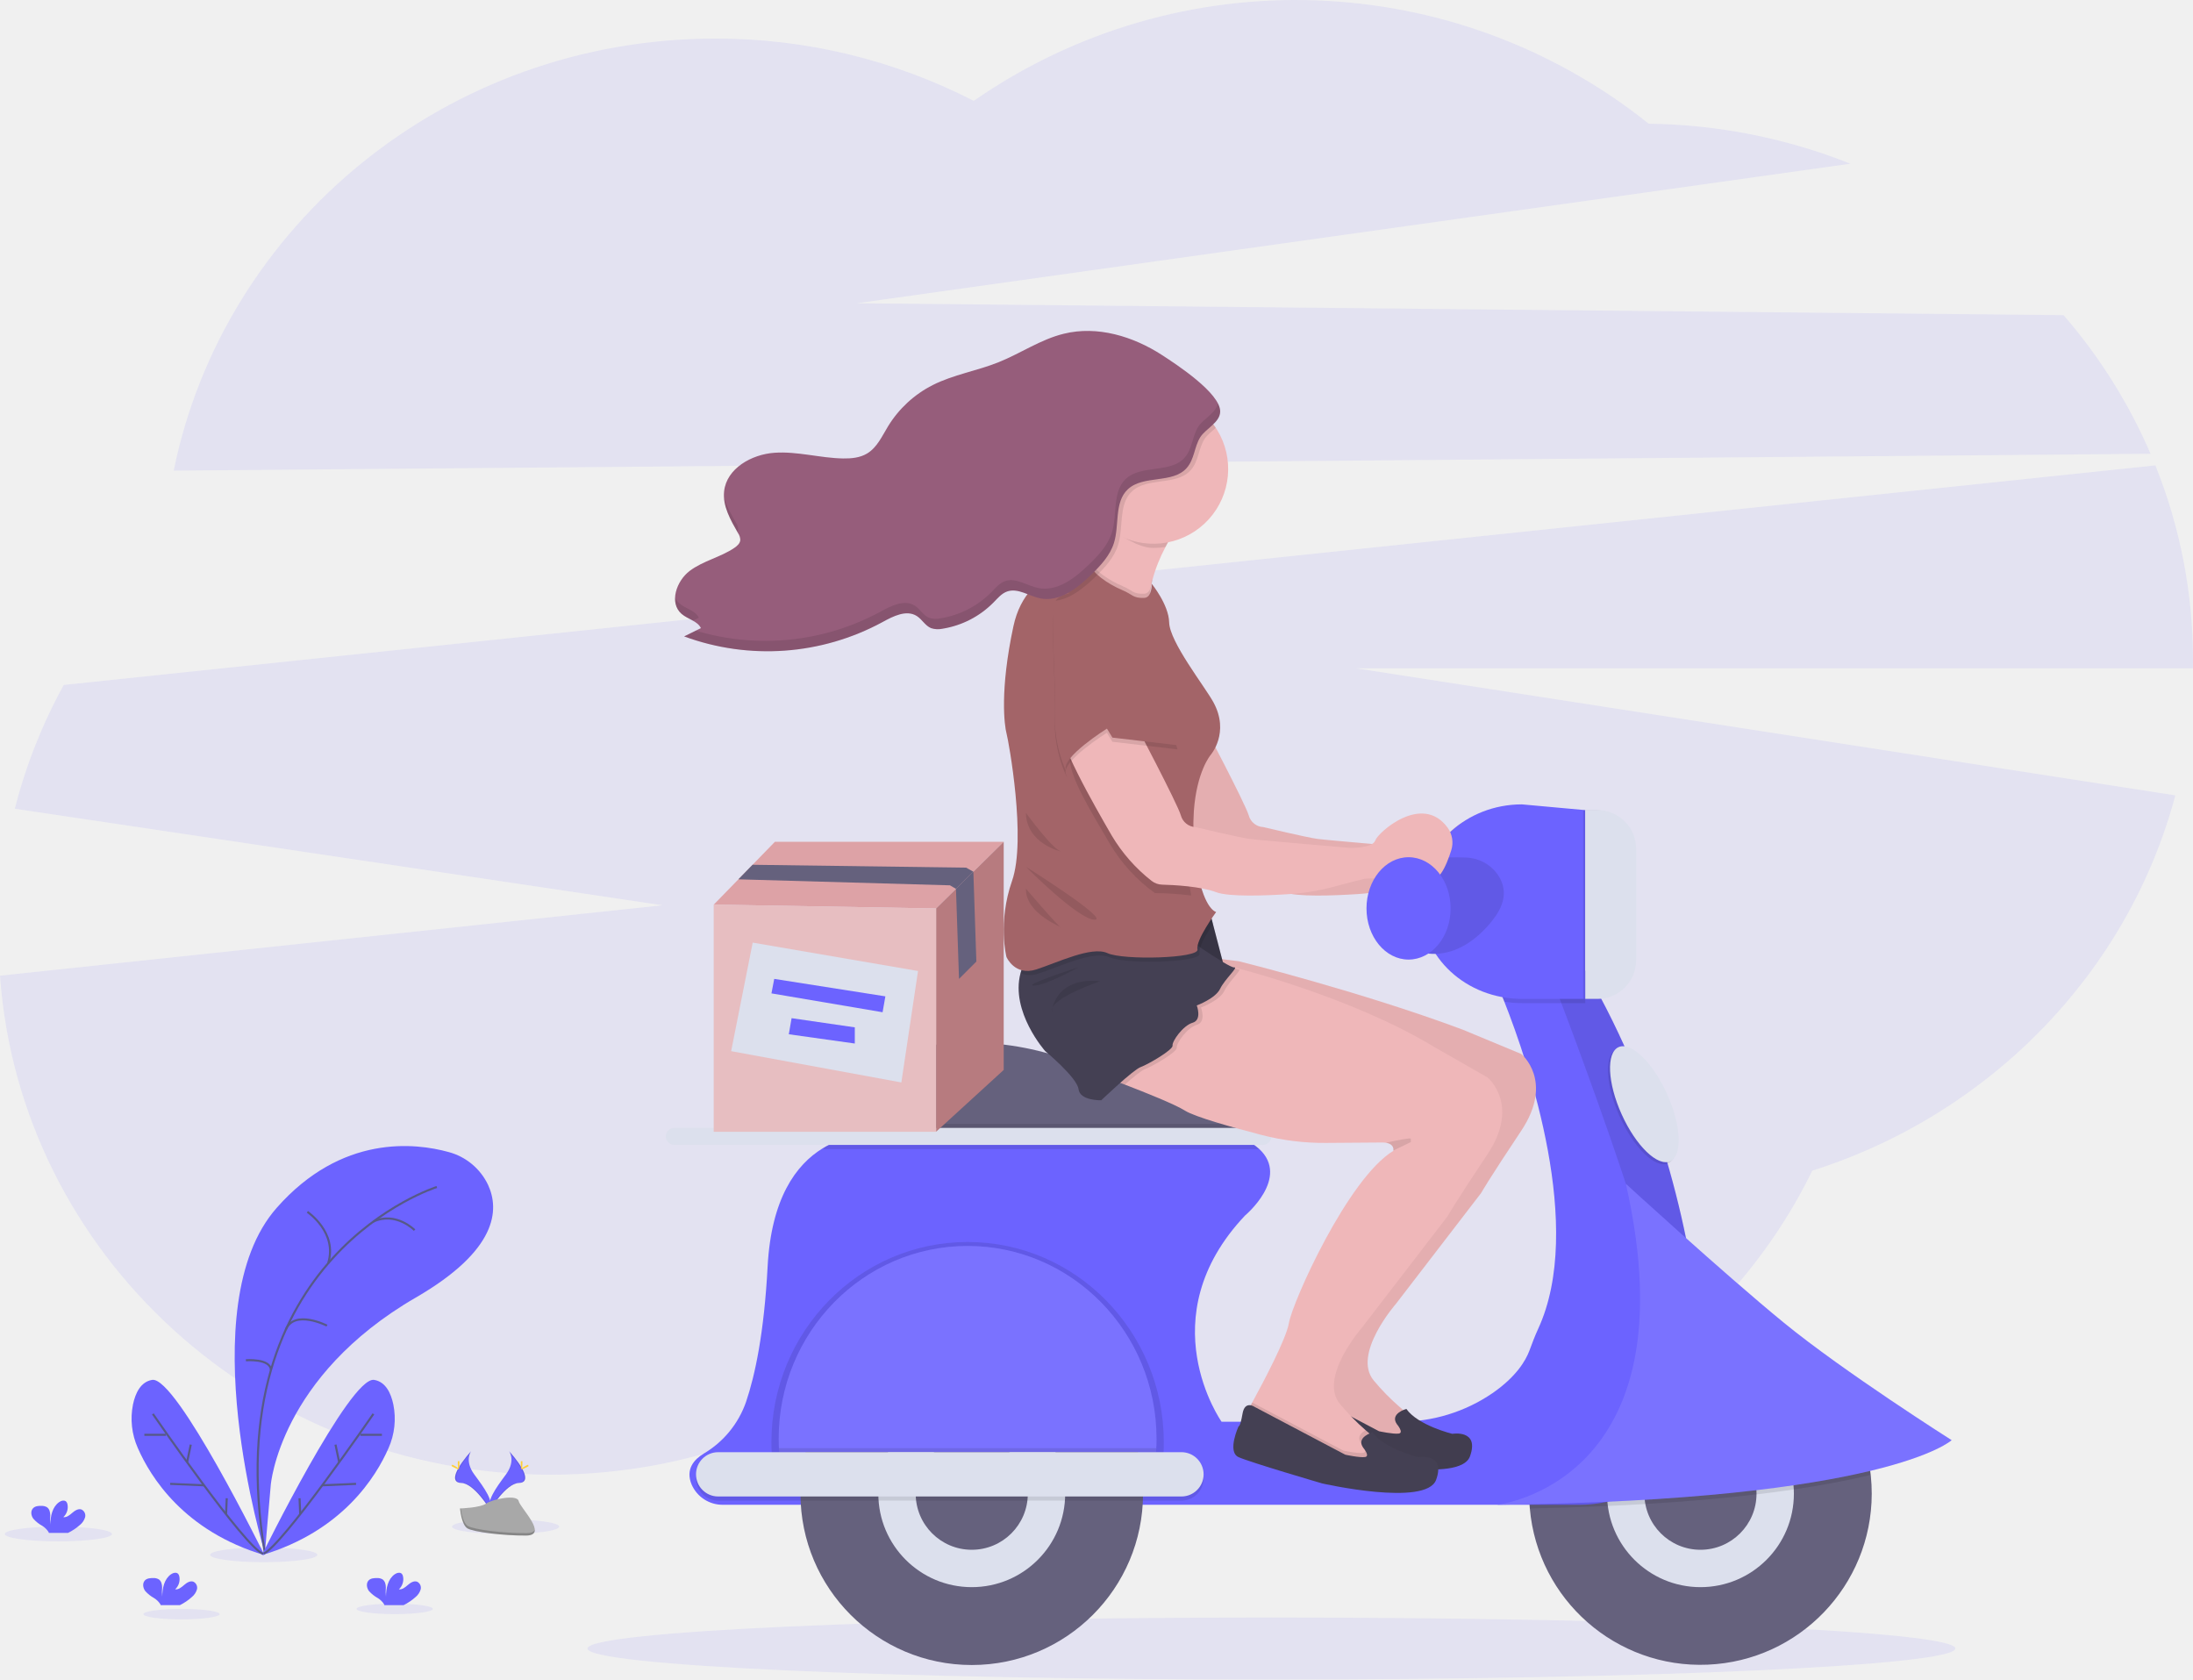
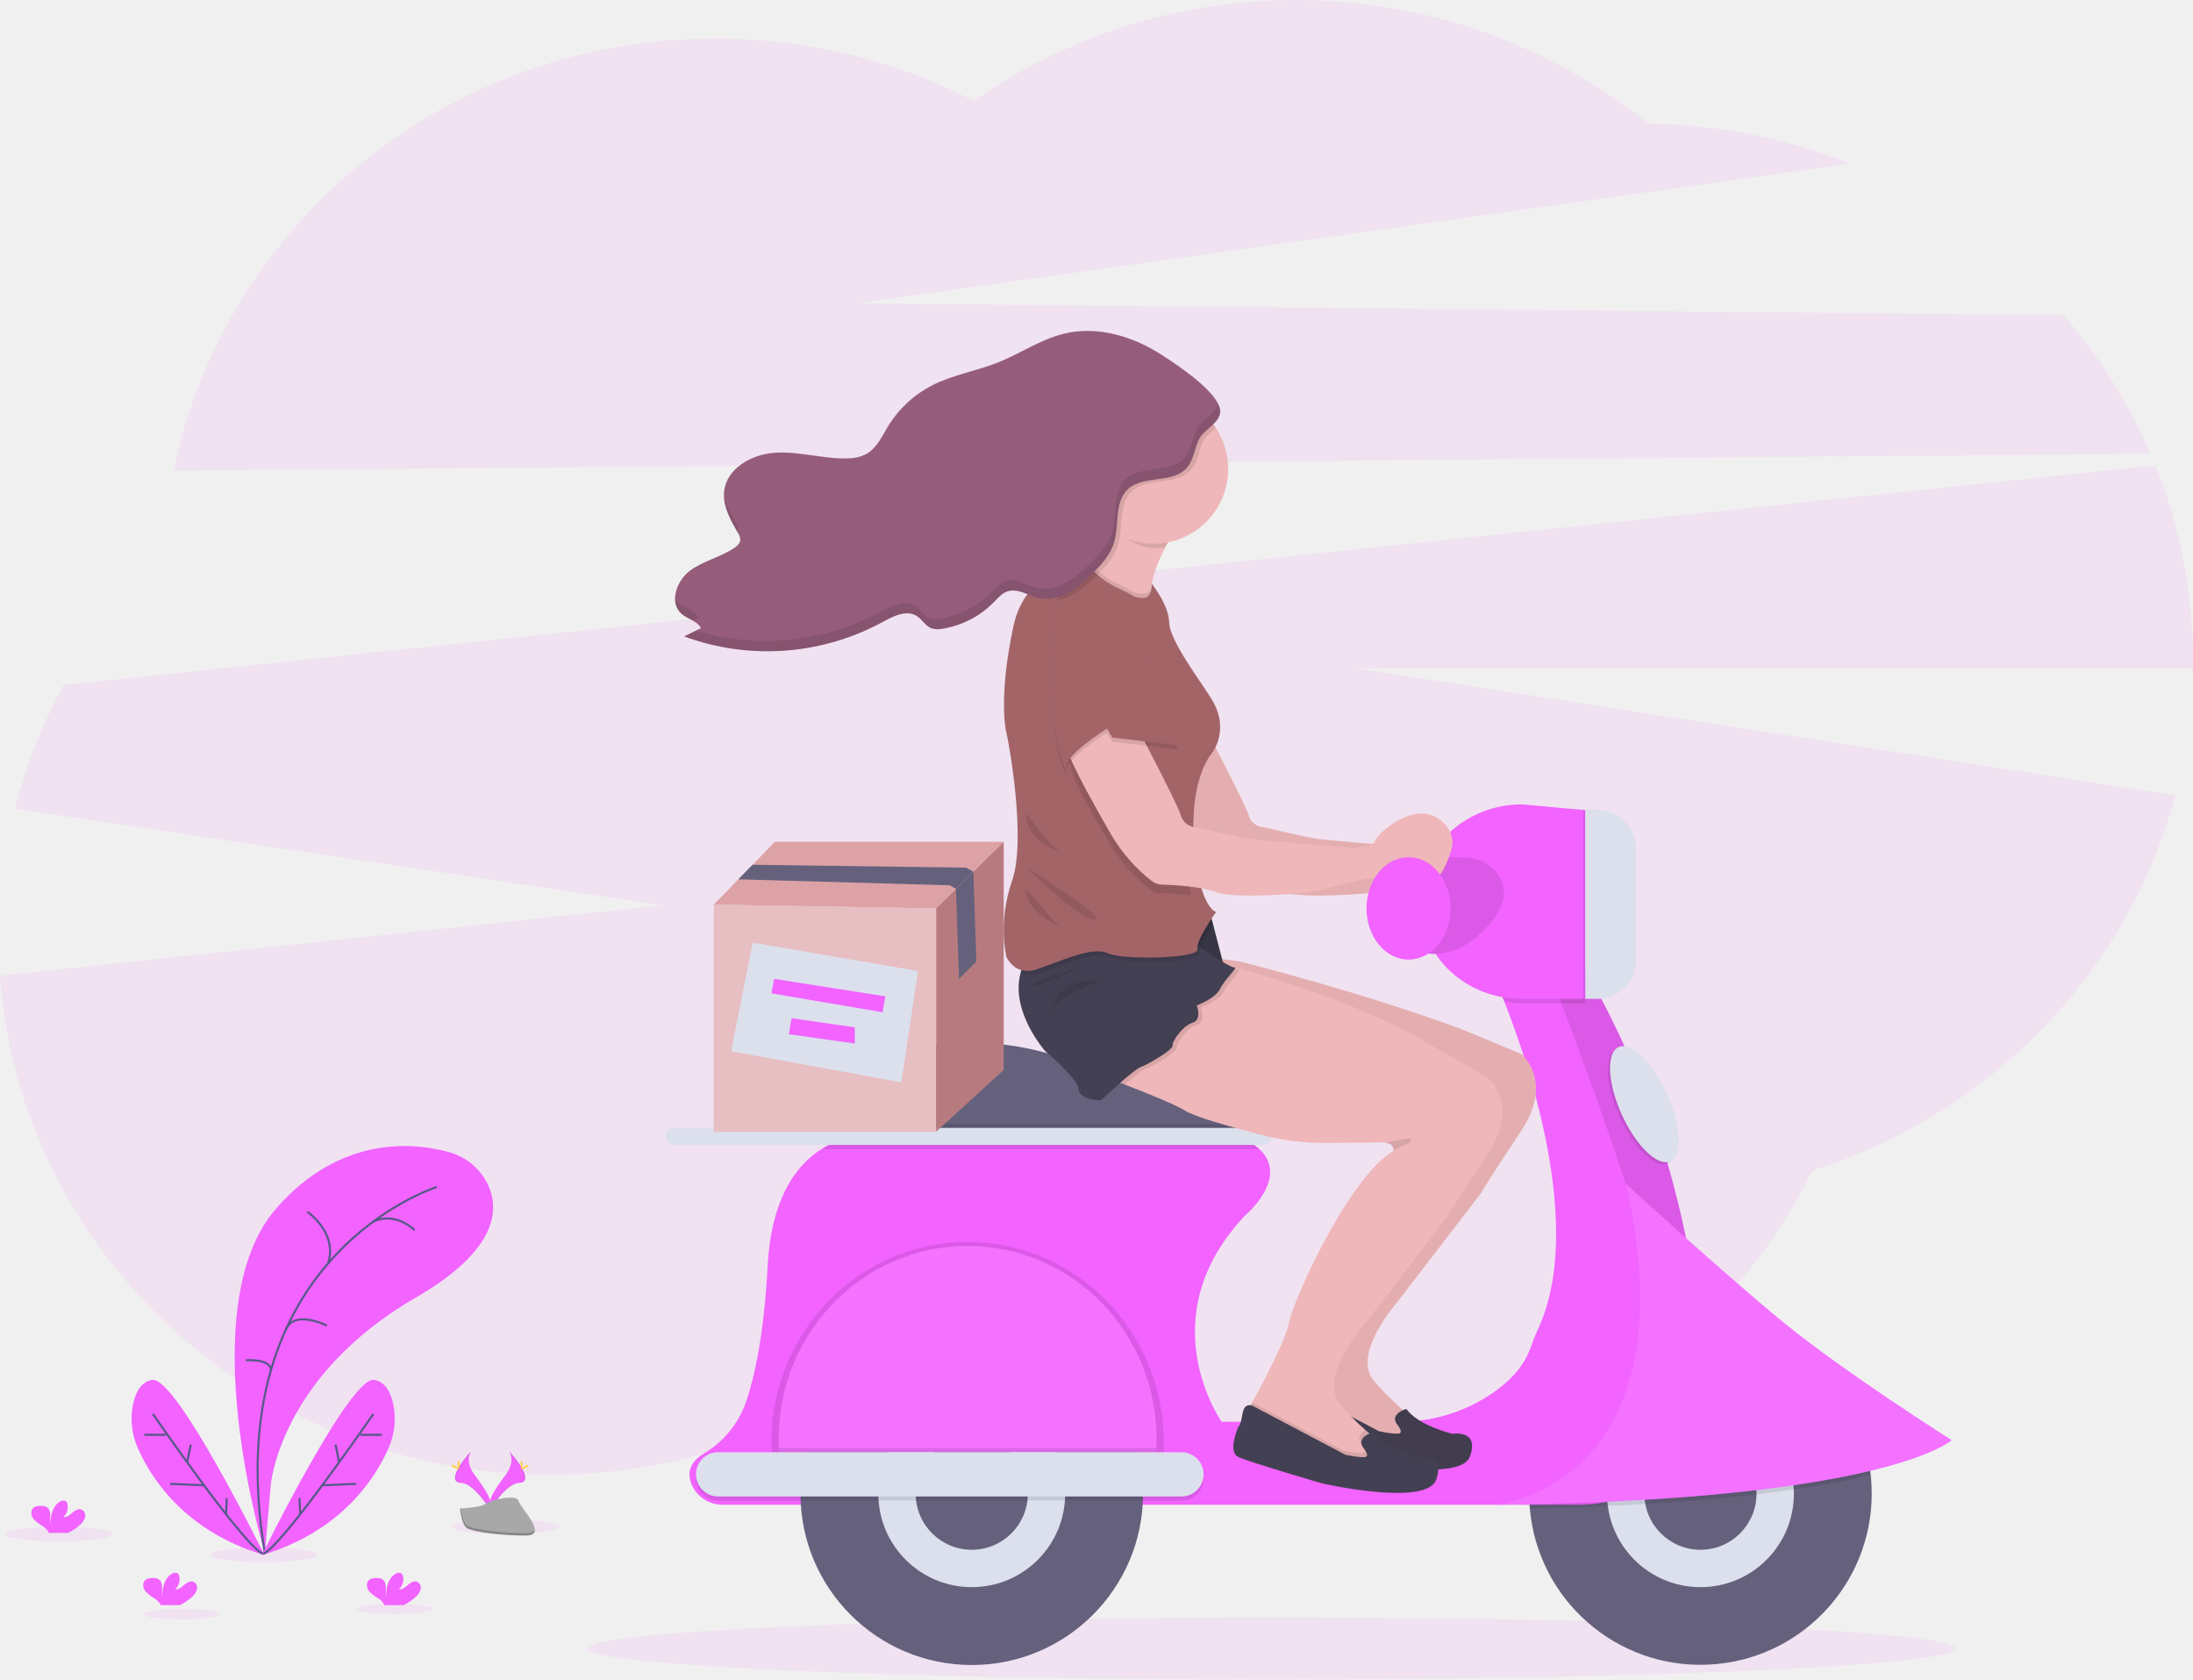
<svg xmlns="http://www.w3.org/2000/svg" id="76d98801-3a87-461e-b488-021b663cdcb4" data-name="Layer 1" width="1056.29" height="808.9" viewBox="0 0 1056.29 808.9">
-   <path d="M1107.7,264.1a257.25,257.25,0,0,0-41.89-66.76l-581.3-5.73,478.6-67.22A271.88,271.88,0,0,0,866,105.13a272.17,272.17,0,0,0-325.12-11,271,271,0,0,0-124.43-30c-129.16,0-236.78,89.46-260.92,208.08Z" transform="translate(-71.86 -45.55)" fill="#6c63ff" opacity="0.1" />
-   <path d="M1128.14,363.59a251.31,251.31,0,0,0-18.11-93.9L102.57,375.44A253,253,0,0,0,79,435.05l312,46.5L71.86,515.46c9.6,134.29,124.72,240.33,265.35,240.33,70.79,0,135.12-26.87,182.78-70.69,47.81,44.65,112.76,72.11,184.31,72.11,106.17,0,197.8-60.45,240.47-147.85,85.61-27.17,152.11-95.39,174.87-180.74L725.1,367.43h403C1128.12,366.15,1128.14,364.87,1128.14,363.59Z" transform="translate(-71.86 -45.55)" fill="#6c63ff" opacity="0.1" />
-   <ellipse cx="28.11" cy="738.8" rx="25.82" ry="3.55" fill="#6c63ff" opacity="0.1" />
-   <ellipse cx="127.02" cy="748.83" rx="25.82" ry="3.55" fill="#6c63ff" opacity="0.1" />
-   <ellipse cx="243.53" cy="735.25" rx="25.82" ry="3.55" fill="#6c63ff" opacity="0.1" />
-   <ellipse cx="87.43" cy="777.39" rx="18.36" ry="2.52" fill="#6c63ff" opacity="0.1" />
-   <ellipse cx="190.1" cy="774.87" rx="18.36" ry="2.52" fill="#6c63ff" opacity="0.1" />
-   <path d="M199.44,793.58s-36.22-118.72,5.66-166.27c31.34-35.58,66.9-31.32,82.83-26.92a29.44,29.44,0,0,1,19,15.79c5.57,12,4.56,31.51-34.75,54.27-65.82,38.11-69.91,90.38-69.91,90.38Z" transform="translate(-71.86 -45.55)" fill="#6c63ff" />
+   <path d="M1107.7,264.1a257.25,257.25,0,0,0-41.89-66.76l-581.3-5.73,478.6-67.22A271.88,271.88,0,0,0,866,105.13a272.17,272.17,0,0,0-325.12-11,271,271,0,0,0-124.43-30c-129.16,0-236.78,89.46-260.92,208.08Z" transform="translate(-71.86 -45.55)" fill="#f263ff" opacity="0.1" />
+   <path d="M1128.14,363.59a251.31,251.31,0,0,0-18.11-93.9L102.57,375.44A253,253,0,0,0,79,435.05l312,46.5L71.86,515.46c9.6,134.29,124.72,240.33,265.35,240.33,70.79,0,135.12-26.87,182.78-70.69,47.81,44.65,112.76,72.11,184.31,72.11,106.17,0,197.8-60.45,240.47-147.85,85.61-27.17,152.11-95.39,174.87-180.74L725.1,367.43h403C1128.12,366.15,1128.14,364.87,1128.14,363.59Z" transform="translate(-71.86 -45.55)" fill="#f263ff" opacity="0.1" />
+   <ellipse cx="28.11" cy="738.8" rx="25.82" ry="3.55" fill="#f263ff" opacity="0.1" />
+   <ellipse cx="127.02" cy="748.83" rx="25.82" ry="3.55" fill="#f263ff" opacity="0.1" />
+   <ellipse cx="243.53" cy="735.25" rx="25.82" ry="3.55" fill="#f263ff" opacity="0.1" />
+   <ellipse cx="87.43" cy="777.39" rx="18.36" ry="2.52" fill="#f263ff" opacity="0.1" />
+   <ellipse cx="190.1" cy="774.87" rx="18.36" ry="2.52" fill="#f263ff" opacity="0.1" />
+   <path d="M199.44,793.58s-36.22-118.72,5.66-166.27c31.34-35.58,66.9-31.32,82.83-26.92a29.44,29.44,0,0,1,19,15.79c5.57,12,4.56,31.51-34.75,54.27-65.82,38.11-69.91,90.38-69.91,90.38Z" transform="translate(-71.86 -45.55)" fill="#f263ff" />
  <path d="M282.26,617.23S175.5,650.61,199.44,793.58" transform="translate(-71.86 -45.55)" fill="none" stroke="#565987" stroke-miterlimit="10" />
  <path d="M219.91,629.2s14.7,9.9,10,24.79" transform="translate(-71.86 -45.55)" fill="none" stroke="#565987" stroke-miterlimit="10" />
  <path d="M271.55,638s-9-9.14-19.92-4.1" transform="translate(-71.86 -45.55)" fill="none" stroke="#565987" stroke-miterlimit="10" />
  <path d="M229.35,684s-15.78-8-19.86,2" transform="translate(-71.86 -45.55)" fill="none" stroke="#565987" stroke-miterlimit="10" />
  <path d="M190.3,700.68s11.85-.94,12.07,4.73" transform="translate(-71.86 -45.55)" fill="none" stroke="#565987" stroke-miterlimit="10" />
-   <path d="M198,794.53s42.42-86.29,54.07-84.4c5.53.9,8.08,6.34,9.24,11.81A34.8,34.8,0,0,1,259,743C253,756.75,236.78,783,198,794.53Z" transform="translate(-71.86 -45.55)" fill="#6c63ff" />
+   <path d="M198,794.53s42.42-86.29,54.07-84.4c5.53.9,8.08,6.34,9.24,11.81A34.8,34.8,0,0,1,259,743C253,756.75,236.78,783,198,794.53Z" transform="translate(-71.86 -45.55)" fill="#f263ff" />
  <path d="M251.72,726.51S207.2,791.07,198.6,793.9" transform="translate(-71.86 -45.55)" fill="none" stroke="#565987" stroke-miterlimit="10" />
  <line x1="183.96" y1="691.03" x2="173.57" y2="691.03" fill="none" stroke="#565987" stroke-miterlimit="10" />
  <line x1="171.51" y1="714.65" x2="155.23" y2="715.35" fill="none" stroke="#565987" stroke-miterlimit="10" />
  <line x1="161.6" y1="695.76" x2="163.37" y2="704.24" fill="none" stroke="#565987" stroke-miterlimit="10" />
  <line x1="144.28" y1="721.58" x2="144.6" y2="729.29" fill="none" stroke="#565987" stroke-miterlimit="10" />
-   <path d="M199.23,794.53s-42.42-86.29-54.07-84.4c-5.53.9-8.08,6.34-9.24,11.81a34.73,34.73,0,0,0,2.32,21C144.25,756.75,160.42,783,199.23,794.53Z" transform="translate(-71.86 -45.55)" fill="#6c63ff" />
+   <path d="M199.23,794.53s-42.42-86.29-54.07-84.4c-5.53.9-8.08,6.34-9.24,11.81a34.73,34.73,0,0,0,2.32,21C144.25,756.75,160.42,783,199.23,794.53Z" transform="translate(-71.86 -45.55)" fill="#f263ff" />
  <path d="M145.48,726.51S190,791.07,198.6,793.9" transform="translate(-71.86 -45.55)" fill="none" stroke="#565987" stroke-miterlimit="10" />
  <line x1="69.53" y1="691.03" x2="79.92" y2="691.03" fill="none" stroke="#565987" stroke-miterlimit="10" />
  <line x1="81.97" y1="714.65" x2="98.26" y2="715.35" fill="none" stroke="#565987" stroke-miterlimit="10" />
  <line x1="91.89" y1="695.76" x2="90.12" y2="704.24" fill="none" stroke="#565987" stroke-miterlimit="10" />
  <line x1="109.21" y1="721.58" x2="108.89" y2="729.29" fill="none" stroke="#565987" stroke-miterlimit="10" />
-   <path d="M272.06,814.68a7.36,7.36,0,0,0,2.42-3.64,3.24,3.24,0,0,0-1.69-3.71c-1.55-.6-3.21.48-4.46,1.56s-2.7,2.33-4.34,2.1a6.61,6.61,0,0,0,2-6.18,2.58,2.58,0,0,0-.56-1.26c-.86-.92-2.42-.52-3.45.2-3.28,2.3-4.19,6.75-4.21,10.76a20.48,20.48,0,0,1-.06-4.43c0-1.48-.42-3.13-1.67-3.92a4.88,4.88,0,0,0-2.53-.6c-1.48,0-3.11.09-4.12,1.17-1.25,1.34-.93,3.58.16,5.06a16.12,16.12,0,0,0,4.26,3.41,9.51,9.51,0,0,1,3,2.9,3,3,0,0,1,.22.52h9.23A25.59,25.59,0,0,0,272.06,814.68Z" transform="translate(-71.86 -45.55)" fill="#6c63ff" />
-   <path d="M110.43,779.93a7.34,7.34,0,0,0,2.42-3.64,3.26,3.26,0,0,0-1.69-3.72c-1.55-.59-3.2.49-4.46,1.57s-2.69,2.32-4.34,2.09a6.58,6.58,0,0,0,2-6.18,2.61,2.61,0,0,0-.57-1.25c-.86-.92-2.42-.53-3.45.2-3.28,2.3-4.19,6.75-4.21,10.76a20.57,20.57,0,0,1-.06-4.44c0-1.48-.41-3.12-1.66-3.91a4.92,4.92,0,0,0-2.54-.6c-1.47-.06-3.11.09-4.12,1.17-1.25,1.34-.92,3.58.16,5a15.85,15.85,0,0,0,4.27,3.42,9.37,9.37,0,0,1,3,2.9,3.55,3.55,0,0,1,.23.52h9.23A25.76,25.76,0,0,0,110.43,779.93Z" transform="translate(-71.86 -45.55)" fill="#6c63ff" />
-   <path d="M164.3,814.68a7.36,7.36,0,0,0,2.42-3.64,3.24,3.24,0,0,0-1.69-3.71c-1.55-.6-3.21.48-4.46,1.56s-2.7,2.33-4.34,2.1a6.61,6.61,0,0,0,2-6.18,2.58,2.58,0,0,0-.56-1.26c-.86-.92-2.42-.52-3.45.2-3.28,2.3-4.19,6.75-4.21,10.76a20.48,20.48,0,0,1-.06-4.43c0-1.48-.41-3.13-1.66-3.92a4.94,4.94,0,0,0-2.54-.6c-1.47,0-3.11.09-4.12,1.17-1.25,1.34-.93,3.58.16,5.06a16.12,16.12,0,0,0,4.26,3.41,9.51,9.51,0,0,1,3,2.9,3,3,0,0,1,.22.52h9.23A25.59,25.59,0,0,0,164.3,814.68Z" transform="translate(-71.86 -45.55)" fill="#6c63ff" />
-   <path d="M317.07,744.43s3.46,4.53-1.6,11.36-9.22,12.6-7.54,16.86c0,0,7.63-12.69,13.84-12.87S323.9,752.06,317.07,744.43Z" transform="translate(-71.86 -45.55)" fill="#6c63ff" />
+   <path d="M272.06,814.68a7.36,7.36,0,0,0,2.42-3.64,3.24,3.24,0,0,0-1.69-3.71c-1.55-.6-3.21.48-4.46,1.56s-2.7,2.33-4.34,2.1a6.61,6.61,0,0,0,2-6.18,2.58,2.58,0,0,0-.56-1.26c-.86-.92-2.42-.52-3.45.2-3.28,2.3-4.19,6.75-4.21,10.76a20.48,20.48,0,0,1-.06-4.43c0-1.48-.42-3.13-1.67-3.92a4.88,4.88,0,0,0-2.53-.6c-1.48,0-3.11.09-4.12,1.17-1.25,1.34-.93,3.58.16,5.06a16.12,16.12,0,0,0,4.26,3.41,9.51,9.51,0,0,1,3,2.9,3,3,0,0,1,.22.52h9.23A25.59,25.59,0,0,0,272.06,814.68Z" transform="translate(-71.86 -45.55)" fill="#f263ff" />
+   <path d="M110.43,779.93a7.34,7.34,0,0,0,2.42-3.64,3.26,3.26,0,0,0-1.69-3.72c-1.55-.59-3.2.49-4.46,1.57s-2.69,2.32-4.34,2.09a6.58,6.58,0,0,0,2-6.18,2.61,2.61,0,0,0-.57-1.25c-.86-.92-2.42-.53-3.45.2-3.28,2.3-4.19,6.75-4.21,10.76a20.57,20.57,0,0,1-.06-4.44c0-1.48-.41-3.12-1.66-3.91a4.92,4.92,0,0,0-2.54-.6c-1.47-.06-3.11.09-4.12,1.17-1.25,1.34-.92,3.58.16,5a15.85,15.85,0,0,0,4.27,3.42,9.37,9.37,0,0,1,3,2.9,3.55,3.55,0,0,1,.23.52h9.23A25.76,25.76,0,0,0,110.43,779.93Z" transform="translate(-71.86 -45.55)" fill="#f263ff" />
+   <path d="M164.3,814.68a7.36,7.36,0,0,0,2.42-3.64,3.24,3.24,0,0,0-1.69-3.71c-1.55-.6-3.21.48-4.46,1.56s-2.7,2.33-4.34,2.1a6.61,6.61,0,0,0,2-6.18,2.58,2.58,0,0,0-.56-1.26c-.86-.92-2.42-.52-3.45.2-3.28,2.3-4.19,6.75-4.21,10.76a20.48,20.48,0,0,1-.06-4.43c0-1.48-.41-3.13-1.66-3.92a4.94,4.94,0,0,0-2.54-.6c-1.47,0-3.11.09-4.12,1.17-1.25,1.34-.93,3.58.16,5.06a16.12,16.12,0,0,0,4.26,3.41,9.51,9.51,0,0,1,3,2.9,3,3,0,0,1,.22.52h9.23A25.59,25.59,0,0,0,164.3,814.68Z" transform="translate(-71.86 -45.55)" fill="#f263ff" />
+   <path d="M317.07,744.43s3.46,4.53-1.6,11.36-9.22,12.6-7.54,16.86c0,0,7.63-12.69,13.84-12.87S323.9,752.06,317.07,744.43Z" transform="translate(-71.86 -45.55)" fill="#f263ff" />
  <path d="M317.07,744.43a5.74,5.74,0,0,1,.71,1.42c6.06,7.12,9.28,13.76,3.46,13.93-5.43.16-11.93,9.86-13.49,12.31.05.19.11.37.18.56,0,0,7.63-12.69,13.84-12.87S323.9,752.06,317.07,744.43Z" transform="translate(-71.86 -45.55)" opacity="0.1" />
  <path d="M323.5,750.2c0,1.59-.18,2.88-.4,2.88s-.4-1.29-.4-2.88.23-.84.45-.84S323.5,748.61,323.5,750.2Z" transform="translate(-71.86 -45.55)" fill="#ffd037" />
  <path d="M325.71,752.1c-1.4.76-2.62,1.22-2.72,1s.94-1,2.34-1.73.84-.21.95,0S327.11,751.34,325.71,752.1Z" transform="translate(-71.86 -45.55)" fill="#ffd037" />
-   <path d="M298.79,744.43s-3.46,4.53,1.6,11.36,9.23,12.6,7.54,16.86c0,0-7.63-12.69-13.84-12.87S292,752.06,298.79,744.43Z" transform="translate(-71.86 -45.55)" fill="#6c63ff" />
+   <path d="M298.79,744.43s-3.46,4.53,1.6,11.36,9.23,12.6,7.54,16.86c0,0-7.63-12.69-13.84-12.87S292,752.06,298.79,744.43Z" transform="translate(-71.86 -45.55)" fill="#f263ff" />
  <path d="M298.79,744.43a5.55,5.55,0,0,0-.7,1.42c-6.06,7.12-9.29,13.76-3.47,13.93,5.43.16,11.94,9.86,13.5,12.31-.06.19-.12.37-.19.56,0,0-7.63-12.69-13.84-12.87S292,752.06,298.79,744.43Z" transform="translate(-71.86 -45.55)" opacity="0.1" />
  <path d="M292.36,750.2c0,1.59.18,2.88.4,2.88s.4-1.29.4-2.88-.22-.84-.44-.84S292.36,748.61,292.36,750.2Z" transform="translate(-71.86 -45.55)" fill="#ffd037" />
  <path d="M290.15,752.1c1.4.76,2.62,1.22,2.73,1s-.95-1-2.34-1.73-.85-.21-1,0S288.76,751.34,290.15,752.1Z" transform="translate(-71.86 -45.55)" fill="#ffd037" />
  <path d="M293.46,772.05s9.68-.29,12.59-2.37,14.88-4.56,15.61-1.23,14.53,16.56,3.61,16.65-25.37-1.7-28.28-3.47S293.46,772.05,293.46,772.05Z" transform="translate(-71.86 -45.55)" fill="#a8a8a8" />
  <path d="M325.47,783.94c-10.92.09-25.38-1.7-28.29-3.47-2.22-1.35-3.1-6.19-3.39-8.43h-.33s.62,7.81,3.53,9.58,17.36,3.56,28.28,3.47c3.16,0,4.24-1.15,4.18-2.81C329,783.3,327.81,783.92,325.47,783.94Z" transform="translate(-71.86 -45.55)" opacity="0.2" />
-   <ellipse cx="612.39" cy="793.96" rx="329.42" ry="14.94" fill="#6c63ff" opacity="0.1" />
+   <ellipse cx="612.39" cy="793.96" rx="329.42" ry="14.94" fill="#f263ff" opacity="0.1" />
  <path d="M650.69,392.84s21,39.73,22.63,45.4a7.66,7.66,0,0,0,7.08,5.66s20.92,5,25.92,5.67,48.34,4.33,48.34,4.33,11,.34,12.33-3.66c1.22-3.66,22.47-22.89,34.77-6.11a12.23,12.23,0,0,1,1.78,10.92c-2.26,7.2-6.9,18.63-11.88,11.52-7-10-15.14-7.19-15.14-1.86s-11.2,3.35-14.86,4.1c-2,.41-8.88,2.24-14.83,3.84a108,108,0,0,1-21.12,3.51c-11.81.77-29.22,1.41-35.39-.92-7.45-2.83-20.44-3.48-26-3.63a8.55,8.55,0,0,1-5.07-1.82A79.09,79.09,0,0,1,640,447.9c-8.67-15-26.5-46.06-25.3-55.06S650.69,392.84,650.69,392.84Z" transform="translate(-71.86 -45.55)" fill="#efb7b9" />
  <path d="M650.69,392.84s21,39.73,22.63,45.4a7.66,7.66,0,0,0,7.08,5.66s20.92,5,25.92,5.67,48.34,4.33,48.34,4.33,11,.34,12.33-3.66c1.22-3.66,22.47-22.89,34.77-6.11a12.23,12.23,0,0,1,1.78,10.92c-2.26,7.2-6.9,18.63-11.88,11.52-7-10-15.14-7.19-15.14-1.86s-11.2,3.35-14.86,4.1c-2,.41-8.88,2.24-14.83,3.84a108,108,0,0,1-21.12,3.51c-11.81.77-29.22,1.41-35.39-.92-7.45-2.83-20.44-3.48-26-3.63a8.55,8.55,0,0,1-5.07-1.82A79.09,79.09,0,0,1,640,447.9c-8.67-15-26.5-46.06-25.3-55.06S650.69,392.84,650.69,392.84Z" transform="translate(-71.86 -45.55)" opacity="0.05" />
  <path d="M891.6,693c-9.51,10.34-16.51,14.41-16.18,3.5,1-33-57-182.2-57-182.2l17.15-1.3C873,577.49,886.92,643.81,891.6,693Z" transform="translate(-71.86 -45.55)" fill="none" />
  <path d="M973.41,765A82.5,82.5,0,0,1,808.72,772c-.12-1.34-.21-2.68-.25-4v-.07q-.06-1.49-.06-3a82.5,82.5,0,0,1,165,0Z" transform="translate(-71.86 -45.55)" fill="#65617d" />
  <circle cx="819.05" cy="719.4" r="45" fill="#dce0ed" />
  <circle cx="819.05" cy="719.4" r="27" fill="#65617d" />
  <path d="M674.25,608.28l-198.66,4V583c1.78-23.57,26-31.84,48-34.43a137.78,137.78,0,0,1,51.33,3.85c42.15,11.16,69,13.32,82.23,13.53a12.61,12.61,0,0,1,12.2,10.26c.63,3.35,1.25,7,1.83,10.6.44,2.82.86,5.6,1.24,8.19C673.52,602.46,674.25,608.28,674.25,608.28Z" transform="translate(-71.86 -45.55)" fill="#65617d" />
-   <path d="M832.74,770.28H420.05A16.25,16.25,0,0,1,405,760.55c-3.11-7.43,1.24-12.17,5.88-14.95a46.75,46.75,0,0,0,20.32-24.86c4.4-13,8.7-33.34,10.39-65.12,1.74-32.87,13.64-49.12,26.5-57h0c16.61-10.16,34.82-6.35,34.82-6.35l167.33,1.34a32.16,32.16,0,0,1,8.17,5.33c14.91,13.88-6.83,32-6.83,32-46.67,49.33-11.34,99.33-11.34,99.33h85.62a78.79,78.79,0,0,0,44.85-13.73c11.57-8,16-15.73,17.78-20.41,1.32-3.58,2.66-7.15,4.26-10.61,22.46-48.71-4.63-127.95-16.32-157.58-2.9-7.37-4.85-11.67-4.85-11.67l26.85-2,17-1.29h.17c37.42,64.54,51.33,130.86,56,180,.44,4.63.8,9.12,1.09,13.43A60,60,0,0,1,832.74,770.28Z" transform="translate(-71.86 -45.55)" fill="#6c63ff" />
+   <path d="M832.74,770.28H420.05A16.25,16.25,0,0,1,405,760.55c-3.11-7.43,1.24-12.17,5.88-14.95a46.75,46.75,0,0,0,20.32-24.86c4.4-13,8.7-33.34,10.39-65.12,1.74-32.87,13.64-49.12,26.5-57h0c16.61-10.16,34.82-6.35,34.82-6.35l167.33,1.34a32.16,32.16,0,0,1,8.17,5.33c14.91,13.88-6.83,32-6.83,32-46.67,49.33-11.34,99.33-11.34,99.33h85.62a78.79,78.79,0,0,0,44.85-13.73c11.57-8,16-15.73,17.78-20.41,1.32-3.58,2.66-7.15,4.26-10.61,22.46-48.71-4.63-127.95-16.32-157.58-2.9-7.37-4.85-11.67-4.85-11.67l26.85-2,17-1.29h.17c37.42,64.54,51.33,130.86,56,180,.44,4.63.8,9.12,1.09,13.43A60,60,0,0,1,832.74,770.28Z" transform="translate(-71.86 -45.55)" fill="#f263ff" />
  <path d="M672.43,595H475.59v-8.19h195.6C671.63,589.58,672.05,592.36,672.43,595Z" transform="translate(-71.86 -45.55)" opacity="0.1" />
  <path d="M678.42,599H469.68a4,4,0,0,1-1.58-.32c16.61-10.16,34.82-6.35,34.82-6.35l167.33,1.34A32.16,32.16,0,0,1,678.42,599Z" transform="translate(-71.86 -45.55)" opacity="0.1" />
  <rect x="320.69" y="543.21" width="291.7" height="8.19" rx="4.09" ry="4.09" fill="#dce0ed" />
  <path d="M891.6,693c-9.51,10.34-16.51,14.41-16.18,3.5,1-33-57-182.2-57-182.2l17.15-1.3C873,577.49,886.92,643.81,891.6,693Z" transform="translate(-71.86 -45.55)" opacity="0.1" />
  <path d="M972.91,755.91c-9.85,2.36-22,4.76-37,7q-8.37,1.23-18,2.36c-15.33,1.82-33.06,3.41-53.54,4.63q-8.7.52-18.07.95-17.55.8-37.57,1.22l-.25-4v-.07c18.65-7.53,48-27.62,52.72-79.95a82.54,82.54,0,0,1,111.72,67.94Z" transform="translate(-71.86 -45.55)" opacity="0.1" />
-   <path d="M792.92,770.28S887.62,760,855,615.71c0,0,46.79,42.9,75.9,66.74s81,56.71,81,56.71S980.92,768.11,792.92,770.28Z" transform="translate(-71.86 -45.55)" fill="#6c63ff" />
+   <path d="M792.92,770.28S887.62,760,855,615.71c0,0,46.79,42.9,75.9,66.74s81,56.71,81,56.71S980.92,768.11,792.92,770.28Z" transform="translate(-71.86 -45.55)" fill="#f263ff" />
  <path d="M792.92,770.28S887.62,760,855,615.71c0,0,46.79,42.9,75.9,66.74s81,56.71,81,56.71S980.92,768.11,792.92,770.28Z" transform="translate(-71.86 -45.55)" fill="#fff" opacity="0.1" />
  <circle cx="468.06" cy="719.4" r="82.5" fill="#65617d" />
  <circle cx="468.06" cy="719.4" r="45" fill="#dce0ed" />
  <circle cx="468.06" cy="719.4" r="27" fill="#65617d" />
  <path d="M632.42,740.17c0-53.27-42.31-96.46-94.5-96.46s-94.5,43.19-94.5,96.46q0,3.38.23,6.69H632.19Q632.42,743.55,632.42,740.17Z" transform="translate(-71.86 -45.55)" opacity="0.1" />
-   <path d="M628.92,738.51c0-51.3-40.74-92.89-91-92.89s-91,41.59-91,92.89c0,2.17.08,4.31.22,6.44H628.7C628.84,742.82,628.92,740.68,628.92,738.51Z" transform="translate(-71.86 -45.55)" fill="#6c63ff" />
+   <path d="M628.92,738.51c0-51.3-40.74-92.89-91-92.89s-91,41.59-91,92.89c0,2.17.08,4.31.22,6.44H628.7C628.84,742.82,628.92,740.68,628.92,738.51Z" transform="translate(-71.86 -45.55)" fill="#f263ff" />
  <path d="M628.92,738.51c0,1.49,0,3-.11,4.44,0,.67-.07,1.33-.11,2H447.14c0-.67-.08-1.33-.11-2-.07-1.47-.11-3-.11-4.44,0-51.3,40.74-92.89,91-92.89S628.92,687.21,628.92,738.51Z" transform="translate(-71.86 -45.55)" fill="#fff" opacity="0.1" />
  <path d="M628.81,743c0,.67-.07,1.33-.11,2H447.14c0-.67-.08-1.33-.11-2Z" transform="translate(-71.86 -45.55)" opacity="0.1" />
  <rect x="335.25" y="701.4" width="244.48" height="21.33" rx="10.67" ry="10.67" opacity="0.1" />
  <rect x="335.25" y="699.4" width="244.48" height="21.33" rx="10.67" ry="10.67" fill="#dce0ed" />
  <ellipse cx="862.9" cy="578.3" rx="11.98" ry="30.16" transform="translate(-233.48 361.37) rotate(-24.33)" opacity="0.1" />
  <ellipse cx="863.9" cy="577.3" rx="11.98" ry="30.16" transform="translate(-232.98 361.69) rotate(-24.33)" fill="#dce0ed" />
  <path d="M835.42,513v15.67h-30.5a52.55,52.55,0,0,1-8.48-.68c-2.9-7.37-4.85-11.67-4.85-11.67l26.85-2Z" transform="translate(-71.86 -45.55)" opacity="0.1" />
-   <path d="M835.42,526.63h-30.5c-26.79,0-48.5-20-48.5-44.77v-4.15c0-24.72,21.71-44.76,48.5-44.76l30.5,2.77Z" transform="translate(-71.86 -45.55)" fill="#6c63ff" />
-   <path d="M785.17,459.45s18.25,9.75,7.75,26.25c0,0-12.88,21.12-33.13,19.12l-7.37-45.37S776.67,457.2,785.17,459.45Z" transform="translate(-71.86 -45.55)" fill="#6c63ff" />
+   <path d="M835.42,526.63h-30.5c-26.79,0-48.5-20-48.5-44.77v-4.15c0-24.72,21.71-44.76,48.5-44.76l30.5,2.77Z" transform="translate(-71.86 -45.55)" fill="#f263ff" />
+   <path d="M785.17,459.45s18.25,9.75,7.75,26.25c0,0-12.88,21.12-33.13,19.12l-7.37-45.37S776.67,457.2,785.17,459.45Z" transform="translate(-71.86 -45.55)" fill="#f263ff" />
  <path d="M778.16,458.57A19.4,19.4,0,0,1,793,466.39c3.25,4.5,5.19,11.06-.06,19.31,0,0-12.88,21.12-33.13,19.12l-7.37-45.37S767.61,458,778.16,458.57Z" transform="translate(-71.86 -45.55)" opacity="0.1" />
  <path d="M762.56,390.17h5.88a18.62,18.62,0,0,1,18.62,18.62v53.68a18.62,18.62,0,0,1-18.62,18.62h-5.88a0,0,0,0,1,0,0V390.17A0,0,0,0,1,762.56,390.17Z" opacity="0.1" />
  <path d="M763.56,390.17h5.88a18.62,18.62,0,0,1,18.62,18.62v53.68a18.62,18.62,0,0,1-18.62,18.62h-5.88a0,0,0,0,1,0,0V390.17A0,0,0,0,1,763.56,390.17Z" fill="#dce0ed" />
  <path d="M618.88,552.48s4.71,1.72,11,4.12c10,3.85,24.1,9.47,29,12.55s23.17,8.14,36.85,11.7a120,120,0,0,0,31.06,3.83c10.64-.1,23.53-.2,27.09-.2a11.2,11.2,0,0,1,1.86.14c3.74.62,3.59,3.13,3.5,3.73l0,.13c-22,13.33-48.67,73-50.33,83-1.25,7.5-12.24,28.29-17.66,38.23-1.82,3.33-3,5.44-3,5.44l6.67,7.66,19.33,8.67,18.33,8s19.34,1,19.67,0,.33-11.33.33-11.33a54.6,54.6,0,0,1-6.68-5.08,110.51,110.51,0,0,1-12.32-12.59c-10.66-12.67,10.67-37,10.67-37l41-53.33s3.33-6,19.33-30,0-37,0-37l-28.16-11.69c-48.84-18.28-107.75-32.93-107.75-32.93l-.84-.11-12.49-1.56Z" transform="translate(-71.86 -45.55)" fill="#efb7b9" />
  <path d="M744.71,731.48s3.5,4.13.88,4.5-9.5-1.12-9.5-1.12l-43.63-23s-4.75-3.38-5.87,3.25-1.88,6-1.88,6-5.75,12.37,0,14.93S725,748.73,725,748.73s50.13,11.38,54.88-1.75-8.5-10.87-8.5-10.87-16.5-4-22.13-12C749.21,724.11,741.09,726.36,744.71,731.48Z" transform="translate(-71.86 -45.55)" fill="#444053" />
  <path d="M804.54,553.15l-28.16-11.69c-48.84-18.28-107.75-32.93-107.75-32.93l-.84-.11-12.49-1.56-36.42,45.62s4.71,1.72,11,4.12c10,3.85,24.1,9.47,29,12.55s23.17,8.14,36.85,11.7a120,120,0,0,0,31.06,3.83c10.64-.1,23.53-.2,27.09-.2a11.2,11.2,0,0,1,1.86.14c3.74.62,3.59,3.13,3.5,3.73l0,.13c-22,13.33-48.67,73-50.33,83-1.25,7.5-12.24,28.29-17.66,38.23l-.73,1.34c-1.45-.24-3.26.28-3.9,4.06-1.13,6.62-1.88,6-1.88,6s-5.75,12.37,0,14.93S725,748.73,725,748.73s50.13,11.38,54.88-1.75-8.5-10.87-8.5-10.87-16.5-4-22.13-12a11.07,11.07,0,0,0-1.46.54c-.59-.48-1.22-1-1.89-1.58a110.51,110.51,0,0,1-12.32-12.59c-10.66-12.67,10.67-37,10.67-37l41-53.33s3.33-6,19.33-30S804.54,553.15,804.54,553.15Z" transform="translate(-71.86 -45.55)" opacity="0.05" />
  <path d="M585.3,329.46l1.52,1.92.85,1.07,5.3,6.67s12.65,4.06,23.74,6.69c11.55,2.73,21.4,3.92,13.57-2.61-4.86-4.05-5.18-10.83-3.41-18.1A74.9,74.9,0,0,1,633.23,309q.59-1.14,1.17-2.22a133.43,133.43,0,0,1,8.24-13.31,236.63,236.63,0,0,0-22.09-13.57c-9.16-4.74-16.68-6.81-11.91,2.57,3.06,6,2.06,12.74-.8,19.19-.22.51-.46,1-.71,1.53a68.78,68.78,0,0,1-9.44,13.89A109.62,109.62,0,0,1,585.3,329.46Z" transform="translate(-71.86 -45.55)" fill="#efb7b9" />
  <polygon points="576.78 436.24 583.56 442.43 590.11 467.63 579.18 467.63 567.11 451.93 576.78 436.24" fill="#444053" />
  <polygon points="567.11 451.93 574.41 461.42 579.18 467.63 590.11 467.63 588.99 463.32 584.22 444.96 583.56 442.43 576.78 436.24 567.52 451.26 567.11 451.93" opacity="0.1" />
  <polygon points="567.11 451.93 574.41 461.42 579.18 467.63 590.11 467.63 588.99 463.32 584.22 444.96 583.56 442.43 576.78 436.24 567.52 451.26 567.11 451.93" opacity="0.1" />
  <path d="M602.64,563.79s4.71,1.72,11,4.12c10,3.85,24.1,9.47,29,12.55s23.17,8.14,36.85,11.7A120,120,0,0,0,710.55,596c10.64-.1,23.53-.2,27.09-.2a11.2,11.2,0,0,1,1.86.14c3.74.62,3.59,3.13,3.5,3.73l0,.13c-22,13.33-48.67,73-50.33,83-1.25,7.5-12.24,28.29-17.66,38.23-1.82,3.33-3,5.44-3,5.44l6.67,7.66L698,742.79l18.33,8s19.34,1,19.67,0,.33-11.33.33-11.33a54.6,54.6,0,0,1-6.68-5.08,110.51,110.51,0,0,1-12.32-12.59c-10.66-12.67,10.67-37,10.67-37l41-53.33s3.33-6,19.33-30,0-37,0-37l-25.66-14.67c-40-24.33-96.34-38.33-96.34-38.33l-.84-.11L653,509.79Z" transform="translate(-71.86 -45.55)" fill="#efb7b9" />
  <path d="M672,726.46l6.67,7.66L698,742.79l18.33,8s19.34,1,19.67,0,.33-11.33.33-11.33a54.6,54.6,0,0,1-6.68-5.08c-2.07,1.11-4.42,3.19-2.15,6.41,0,0,3.5,4.12.88,4.5s-9.5-1.12-9.5-1.12l-43.63-23L675,721C673.16,724.35,672,726.46,672,726.46Z" transform="translate(-71.86 -45.55)" opacity="0.1" />
  <path d="M728.47,742.79s3.5,4.12.87,4.5-9.5-1.13-9.5-1.13l-43.62-23s-4.75-3.37-5.88,3.25-1.87,6-1.87,6-5.75,12.38,0,14.94S708.72,760,708.72,760s50.12,11.37,54.87-1.75-8.5-10.88-8.5-10.88-16.5-4-22.12-12C733,735.41,724.84,737.66,728.47,742.79Z" transform="translate(-71.86 -45.55)" fill="#444053" />
  <path d="M605.3,299.12c5.78,4,14.6,10.33,22.13,10.33a36.91,36.91,0,0,0,5.8-.46,135.17,135.17,0,0,1,9.41-15.53s-44-30.67-34-11C611.94,289,608.69,292.21,605.3,299.12Z" transform="translate(-71.86 -45.55)" opacity="0.1" />
  <path d="M591.43,271.45a35.94,35.94,0,0,0,16.41,30.2,33.06,33.06,0,0,0,3.52,2,36,36,0,1,0-19.93-32.22Z" transform="translate(-71.86 -45.55)" fill="#efb7b9" />
  <path d="M602.64,563.79s4.71,1.72,11,4.12c3.95-3.48,8-6.84,9.69-7.45,3.67-1.34,15.67-8.34,15.34-10.34s5-9.66,9.66-11,2-8.33,2-8.33,9-3.33,11.24-8,9.1-10.67,6.76-10.33a7.26,7.26,0,0,1-2.84-1.11L653,509.79Z" transform="translate(-71.86 -45.55)" opacity="0.1" />
  <path d="M575.3,551.79s15.34,12.67,16.05,18.33,10.95,5.34,10.95,5.34,15.34-14.67,19-16,15.67-8.34,15.34-10.34,5-9.66,9.66-11,2-8.33,2-8.33,9-3.33,11.24-8,9.1-10.67,6.76-10.33c-.66.09-2.77-1-5.45-2.59-3.29-2-7.46-4.71-10.86-7-3.6-2.44-6.35-4.38-6.35-4.38s-1.57-.28-4.26-.67c-14.51-2.1-61.77-7.46-72.74,10a26.47,26.47,0,0,0-3.25,7.47C558.48,532.89,575.3,551.79,575.3,551.79Z" transform="translate(-71.86 -45.55)" fill="#444053" />
  <path d="M591.34,511.37s-15.66,8.84-21.5,8.84S591.34,511.37,591.34,511.37Z" transform="translate(-71.86 -45.55)" opacity="0.1" />
  <path d="M601.8,518.12s-23.32,7.84-23.32,14S576.3,515.62,601.8,518.12Z" transform="translate(-71.86 -45.55)" opacity="0.1" />
  <path d="M657.63,482.81l-.33.45A1,1,0,0,0,657.63,482.81Z" transform="translate(-71.86 -45.55)" opacity="0.1" />
  <path d="M585.3,329.46l1.52,1.92.85,1.07,5.3,6.67s12.65,4.06,23.74,6.69c11.55,2.73,21.4,3.92,13.57-2.61-4.86-4.05-5.18-10.83-3.41-18.1l-.35-.45s.35,6.74-3.64,6.87c-5.38.17-5.45-1.64-10.41-3.73-6.39-2.7-12.94-7.21-14.78-10.72A109.62,109.62,0,0,1,585.3,329.46Z" transform="translate(-71.86 -45.55)" opacity="0.1" />
  <path d="M563.39,514.26a11.55,11.55,0,0,0,8.58.2c10.33-3.34,26.67-11.38,34.33-7.86,6.14,2.82,30.87,2.74,40,.37,2.27-.59,3.57-1.32,3.37-2.18a6,6,0,0,1,.35-2.93c1.06-3.39,3.94-8.1,6.09-11.35l-.66-2.53-6.78-6.19-9.26,15c-14.51-2.1-61.77-7.46-72.74,10A26.47,26.47,0,0,0,563.39,514.26Z" transform="translate(-71.86 -45.55)" opacity="0.1" />
  <path d="M556.64,506.46s4,9.33,14.33,6,26.67-11.38,34.33-7.86,44.34,2.52,43.34-1.81,9-18,9-18-5.46-1-8.84-18.83c-.5-2.6-.95-5.56-1.33-8.92a113.52,113.52,0,0,1-.58-20.74C648.24,417,655,409.12,655,409.12s9.33-10.66,1.33-25.33c-4.19-7.69-21.1-29-21.33-38.5-.21-8.62-8.45-18.64-8.45-18.64s.35,6.74-3.64,6.87c-5.38.17-5.45-1.64-10.41-3.73-7.29-3.08-14.78-8.51-15.27-12.14,0,0-30.56-1.53-37.23,29.47s-4.33,48-3.33,51.67,9.66,51,2.66,71S556.64,506.46,556.64,506.46Z" transform="translate(-71.86 -45.55)" fill="#a36468" />
  <path d="M606.47,452a78.42,78.42,0,0,0,21.66,23.67,150.09,150.09,0,0,1,17.5,1.17c-.5-2.6-1-5.56-1.33-8.92a113.52,113.52,0,0,1-.58-20.74,7.55,7.55,0,0,1-3.92-4.84c-1.67-5.67-16.54-32.67-16.54-32.67s-34.79-9-36,0S597.8,437,606.47,452Z" transform="translate(-71.86 -45.55)" opacity="0.1" />
  <path d="M618,392.84s21,39.73,22.63,45.4a7.66,7.66,0,0,0,7.08,5.66s20.92,5,25.92,5.67S722,453.9,722,453.9s11,.34,12.33-3.66c1.22-3.66,22.47-22.89,34.77-6.11a12.23,12.23,0,0,1,1.78,10.92c-2.26,7.2-6.9,18.63-11.88,11.52-7-10-15.14-7.19-15.14-1.86s-11.2,3.35-14.86,4.1c-2,.41-8.88,2.24-14.83,3.84A108,108,0,0,1,693,476.16c-11.81.77-29.22,1.41-35.39-.92-7.44-2.83-20.43-3.48-26-3.63a8.55,8.55,0,0,1-5.07-1.82A79.09,79.09,0,0,1,607.3,447.9c-8.67-15-26.5-46.06-25.3-55.06S618,392.84,618,392.84Z" transform="translate(-71.86 -45.55)" fill="#efb7b9" />
  <path d="M611,337.79s11.25,18.67,16.46,32S639,406.46,639,406.46l-31.34-3.67L605,398.46s-22.38,14-19.71,20-6-9-5.33-26-2.41-47.34,0-54.67S603.63,332.12,611,337.79Z" transform="translate(-71.86 -45.55)" opacity="0.1" />
  <path d="M580,390.46c-.67,17,8,32,5.33,26s19.71-20,19.71-20l2.63,4.33L639,404.46s-6.33-23.34-11.54-36.67a203.94,203.94,0,0,0-10.72-22c-3.21-5.83-5.74-10-5.74-10-4.31-3.33-13.46-5.28-20.76-4.82a26.88,26.88,0,0,0-3.39.41c-3,.59-5.42,1.73-6.49,3.53a4.66,4.66,0,0,0-.4.88C577.56,343.12,580.64,373.46,580,390.46Z" transform="translate(-71.86 -45.55)" fill="#a36468" />
  <path d="M566,437s13.25,18.25,17.25,18.75C583.22,455.79,566.22,452,566,437Z" transform="translate(-71.86 -45.55)" opacity="0.1" />
  <path d="M566,463s25,25.25,33,25.5S566,463,566,463Z" transform="translate(-71.86 -45.55)" opacity="0.1" />
  <path d="M566,473.54s16,18.75,17,18.75S565.72,485.79,566,473.54Z" transform="translate(-71.86 -45.55)" opacity="0.1" />
  <path d="M580.33,334.91a22.18,22.18,0,0,0,7.34-2.46c.86-.45,1.71-.95,2.54-1.48a60.07,60.07,0,0,0,9.12-7.5c4.6-4.47,9.19-9.35,11.09-15.48a27.87,27.87,0,0,0,.94-4.32c1.14-7.69.18-16.18,5.68-21.41a13.08,13.08,0,0,1,3.51-2.37c7.8-3.71,19.11-1.31,24.93-8,3.7-4.24,3.61-10.13,6.45-14.74,1.24-2,3.52-3.73,5.54-5.57a36,36,0,1,0-49.63,50c-.22.51-.46,1-.71,1.53-6.87,14-21.83,26.28-21.83,26.28l1.52,1.92C583.79,332,581.4,333.11,580.33,334.91Z" transform="translate(-71.86 -45.55)" opacity="0.1" />
  <path d="M643.48,270.91c-6.77,7.76-21,3.24-28.45,10.35-6.54,6.23-3.94,17.1-6.61,25.73-1.9,6.13-6.49,11-11.09,15.48-6.7,6.52-15.27,13.14-24.43,11.27-5.43-1.11-10.75-5.17-16-3.3-2.61.94-4.48,3.2-6.43,5.19a44.31,44.31,0,0,1-24.57,12.71,10.51,10.51,0,0,1-5.57-.26c-2.8-1.14-4.31-4.2-6.86-5.83-5-3.2-11.42.08-16.61,2.94a116.23,116.23,0,0,1-95.48,6.87l8.09-4c-1.72-3.51-6.37-4.28-9.33-6.85-6.1-5.29-2.51-15.87,3.94-20.72s14.8-6.54,21.48-11.07c1.36-.92,2.74-2.14,2.87-3.77a6,6,0,0,0-1.09-3.34c-3.56-6.27-7.5-13-6.7-20.17,1.22-11,13.23-17.76,24.26-18.53s21.95,2.55,33,2.74c4,.07,8.19-.32,11.62-2.39,4.79-2.88,7.2-8.37,10.11-13.14A53.67,53.67,0,0,1,521.13,231c10-5.05,21.32-6.82,31.72-11,10.62-4.26,20.28-11,31.39-13.71,16.13-4,33.41,1.23,47.34,10.27,6.71,4.35,28.14,18.31,28,27.24-.11,5.3-7,8.17-9.61,12.33C647.09,260.78,647.18,266.67,643.48,270.91Z" transform="translate(-71.86 -45.55)" fill="#965d7b" />
  <g opacity="0.1">
    <path d="M426.36,297.3a6.09,6.09,0,0,1,1.09,3.34,3.38,3.38,0,0,1-.35,1.21c-2.94-5.18-6-10.67-6.49-16.45C421.91,289.53,424.2,293.5,426.36,297.3Z" transform="translate(-71.86 -45.55)" />
    <path d="M399.16,336.2c2.95,2.57,7.6,3.34,9.33,6.85l-2.86,1.42a32.17,32.17,0,0,1-5.47-3.27,9.41,9.41,0,0,1-3.12-7.77A8.59,8.59,0,0,0,399.16,336.2Z" transform="translate(-71.86 -45.55)" />
    <path d="M495.88,340.19c5.19-2.86,11.62-6.14,16.61-2.94,2.54,1.63,4.06,4.69,6.86,5.83a10.47,10.47,0,0,0,5.56.26,44.34,44.34,0,0,0,24.58-12.71c1.94-2,3.81-4.25,6.43-5.19,5.22-1.87,10.54,2.19,16,3.3,9.16,1.87,17.72-4.75,24.43-11.27,4.6-4.47,9.18-9.35,11.08-15.48,2.68-8.63.08-19.5,6.62-25.73,7.47-7.11,21.67-2.59,28.45-10.35,3.69-4.24,3.61-10.13,6.45-14.74,2.4-3.89,8.62-6.65,9.5-11.34a8.7,8.7,0,0,1,1.11,4c-.11,5.3-7,8.17-9.61,12.33-2.84,4.61-2.76,10.5-6.45,14.74-6.78,7.76-21,3.24-28.45,10.35-6.54,6.23-3.94,17.1-6.62,25.73-1.9,6.13-6.48,11-11.08,15.48-6.71,6.52-15.27,13.14-24.43,11.27-5.44-1.11-10.76-5.17-16-3.3-2.62.94-4.49,3.2-6.43,5.19a44.34,44.34,0,0,1-24.58,12.71,10.47,10.47,0,0,1-5.56-.26c-2.8-1.14-4.32-4.2-6.86-5.83-5-3.2-11.42.08-16.61,2.94a116.23,116.23,0,0,1-95.48,6.87l5.59-2.77A116.45,116.45,0,0,0,495.88,340.19Z" transform="translate(-71.86 -45.55)" />
  </g>
  <path d="M743,599.66l8.41-4.07V594c0-.61-6.71.74-11.91,1.89C743.24,596.55,743.09,599.06,743,599.66Z" transform="translate(-71.86 -45.55)" opacity="0.1" />
-   <ellipse cx="678.45" cy="437.5" rx="20.26" ry="24.65" fill="#6c63ff" />
+   <ellipse cx="678.45" cy="437.5" rx="20.26" ry="24.65" fill="#f263ff" />
  <polygon points="483.45 405.42 450.88 437.54 343.81 435.67 373.25 405.42 483.45 405.42" fill="#dda2a6" />
  <polygon points="483.45 515.3 483.45 405.42 450.88 437.54 450.88 545.06 483.45 515.3" fill="#b77b7f" />
  <polygon points="343.81 435.67 343.81 545.06 450.88 545.06 450.88 437.54 343.81 435.67" fill="#dda2a6" />
  <polygon points="343.81 435.67 343.81 545.06 450.88 545.06 450.88 437.54 343.81 435.67" fill="#fff" opacity="0.3" />
  <polygon points="442.18 467.65 362.55 453.98 352.17 506.26 434.15 521.32 442.18 467.65" fill="#dce0ed" />
-   <polygon points="426.45 479.86 372.92 471.45 371.58 478.43 425.11 487.51 426.45 479.86" fill="#6c63ff" />
-   <polygon points="411.73 494.79 381.28 490.37 379.94 498.12 411.73 502.58 411.73 494.79" fill="#6c63ff" />
+   <polygon points="426.45 479.86 372.92 471.45 371.58 478.43 425.11 487.51 426.45 479.86" fill="#f263ff" />
+   <polygon points="411.73 494.79 381.28 490.37 379.94 498.12 411.73 502.58 411.73 494.79" fill="#f263ff" />
  <polygon points="470.28 463.09 468.83 419.83 460.46 428.09 461.92 471.45 470.28 463.09" fill="#65617d" />
  <polygon points="362.48 416.49 465.37 417.88 468.83 419.83 460.46 428.09 457.57 426.39 355.66 423.5 362.48 416.49" fill="#65617d" />
</svg>
